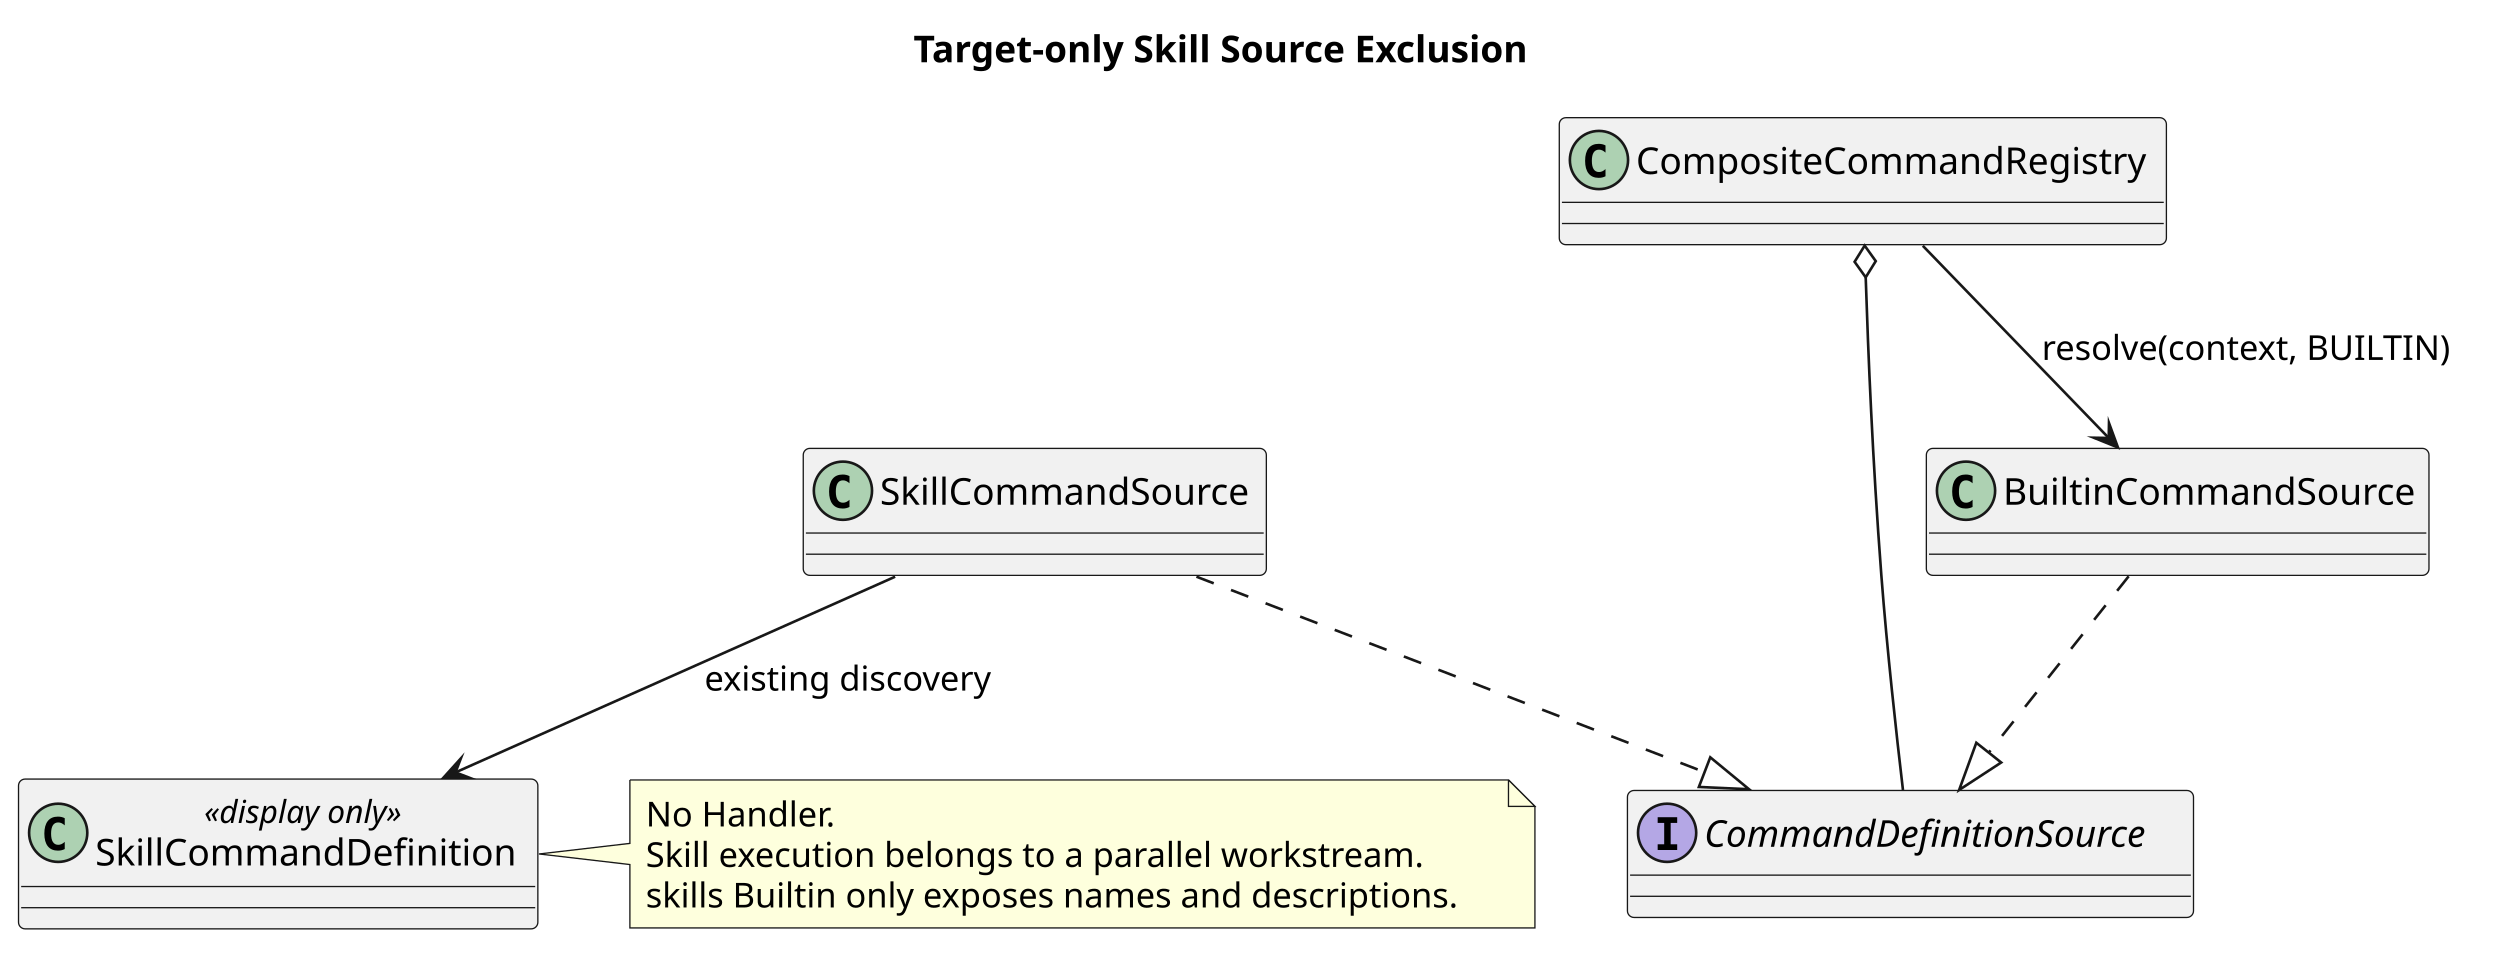
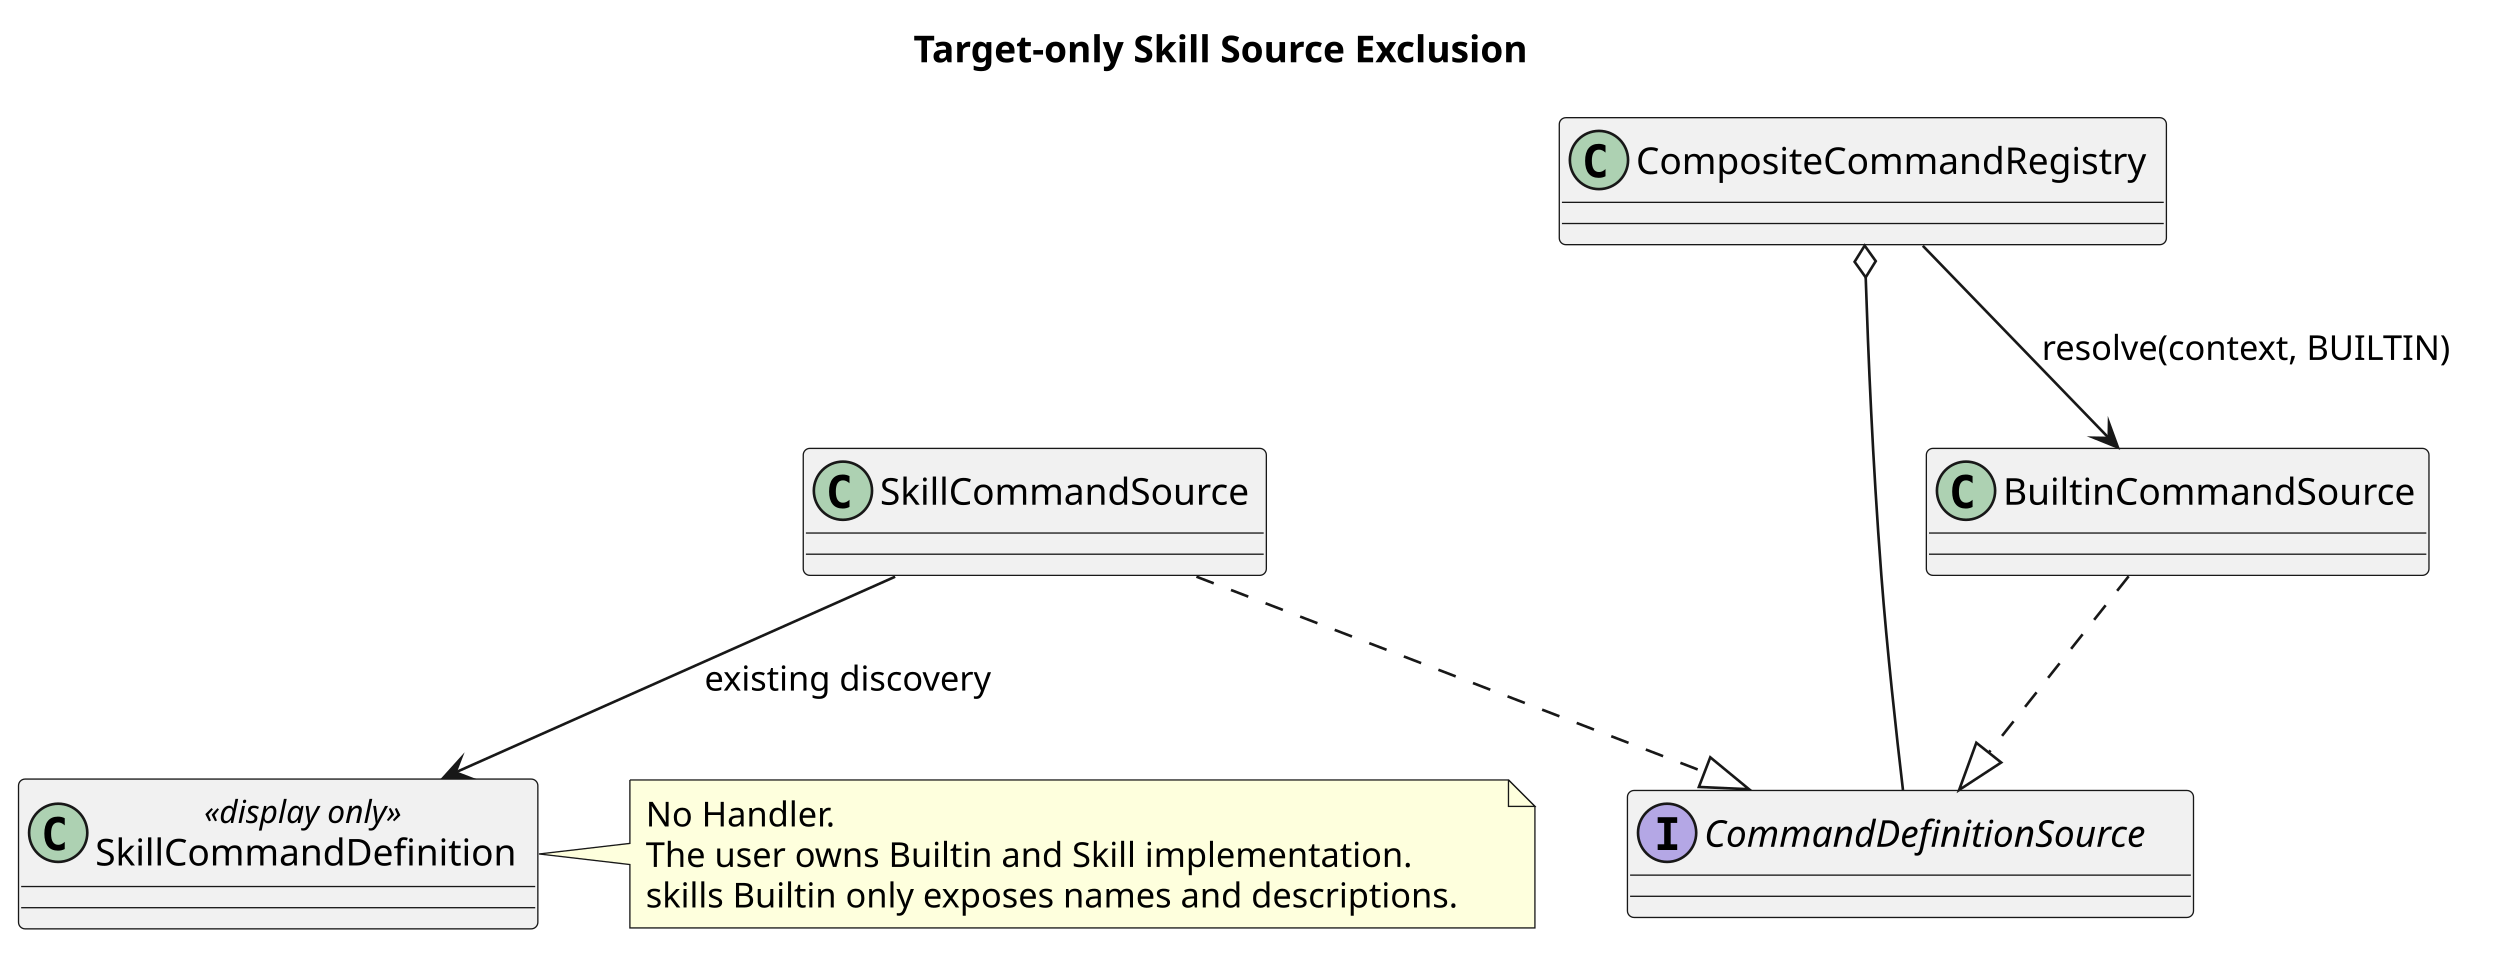
<svg xmlns="http://www.w3.org/2000/svg" contentStyleType="text/css" data-diagram-type="CLASS" height="366px" preserveAspectRatio="none" style="width:945px;height:366px;background:#FFFFFF;" version="1.1" viewBox="0 0 945 366" width="945px" zoomAndPan="magnify">
  <defs />
  <g>
    <g class="title" data-source-line="1">
      <text fill="#000000" font-family="sans-serif" font-size="14" font-weight="700" lengthAdjust="spacing" textLength="248.151" x="345.298" y="23.535">Target-only Skill Source Exclusion</text>
    </g>
    <g class="entity" data-qualified-name="CompositeCommandRegistry" data-source-line="5" id="ent0001">
      <rect fill="#F1F1F1" height="48" rx="2.5" ry="2.5" style="stroke:#181818;stroke-width:0.5;" width="229.49" x="589.41" y="44.488" />
      <ellipse cx="604.41" cy="60.488" fill="#ADD1B2" rx="11" ry="11" style="stroke:#181818;stroke-width:1;" />
      <path d="M606.883,66.631 Q606.302,66.93 605.663,67.08 Q605.024,67.229 604.318,67.229 Q601.811,67.229 600.491,65.577 Q599.172,63.925 599.172,60.804 Q599.172,57.675 600.491,56.023 Q601.811,54.371 604.318,54.371 Q605.024,54.371 605.671,54.52 Q606.319,54.67 606.883,54.969 L606.883,57.691 Q606.252,57.11 605.659,56.841 Q605.065,56.571 604.434,56.571 Q603.09,56.571 602.405,57.638 Q601.72,58.704 601.72,60.804 Q601.72,62.896 602.405,63.963 Q603.09,65.029 604.434,65.029 Q605.065,65.029 605.659,64.76 Q606.252,64.49 606.883,63.909 Z " fill="#000000" />
      <text fill="#000000" font-family="sans-serif" font-size="14" lengthAdjust="spacing" textLength="197.49" x="618.41" y="65.779">CompositeCommandRegistry</text>
      <line style="stroke:#181818;stroke-width:0.5;" x1="590.41" x2="817.9" y1="76.488" y2="76.488" />
      <line style="stroke:#181818;stroke-width:0.5;" x1="590.41" x2="817.9" y1="84.488" y2="84.488" />
    </g>
    <g class="entity" data-qualified-name="CommandDefinitionSource" data-source-line="6" id="ent0002">
      <rect fill="#F1F1F1" height="48" rx="2.5" ry="2.5" style="stroke:#181818;stroke-width:0.5;" width="213.973" x="615.17" y="298.798" />
      <ellipse cx="630.17" cy="314.798" fill="#B4A7E5" rx="11" ry="11" style="stroke:#181818;stroke-width:1;" />
      <path d="M626.598,311.063 L626.598,308.905 L633.977,308.905 L633.977,311.063 L631.512,311.063 L631.512,319.14 L633.977,319.14 L633.977,321.298 L626.598,321.298 L626.598,319.14 L629.063,319.14 L629.063,311.063 Z " fill="#000000" />
      <text fill="#000000" font-family="sans-serif" font-size="14" font-style="italic" lengthAdjust="spacing" textLength="181.973" x="644.17" y="320.089">CommandDefinitionSource</text>
      <line style="stroke:#181818;stroke-width:0.5;" x1="616.17" x2="828.143" y1="330.798" y2="330.798" />
      <line style="stroke:#181818;stroke-width:0.5;" x1="616.17" x2="828.143" y1="338.798" y2="338.798" />
    </g>
    <g class="entity" data-qualified-name="BuiltinCommandSource" data-source-line="7" id="ent0003">
      <rect fill="#F1F1F1" height="48" rx="2.5" ry="2.5" style="stroke:#181818;stroke-width:0.5;" width="189.992" x="728.16" y="169.488" />
      <ellipse cx="743.16" cy="185.488" fill="#ADD1B2" rx="11" ry="11" style="stroke:#181818;stroke-width:1;" />
      <path d="M745.633,191.631 Q745.052,191.93 744.413,192.08 Q743.774,192.229 743.068,192.229 Q740.561,192.229 739.241,190.577 Q737.922,188.925 737.922,185.804 Q737.922,182.675 739.241,181.023 Q740.561,179.371 743.068,179.371 Q743.774,179.371 744.421,179.52 Q745.069,179.67 745.633,179.969 L745.633,182.691 Q745.002,182.11 744.409,181.841 Q743.815,181.571 743.184,181.571 Q741.84,181.571 741.155,182.637 Q740.47,183.704 740.47,185.804 Q740.47,187.896 741.155,188.963 Q741.84,190.029 743.184,190.029 Q743.815,190.029 744.409,189.76 Q745.002,189.49 745.633,188.909 Z " fill="#000000" />
      <text fill="#000000" font-family="sans-serif" font-size="14" lengthAdjust="spacing" textLength="157.992" x="757.16" y="190.779">BuiltinCommandSource</text>
      <line style="stroke:#181818;stroke-width:0.5;" x1="729.16" x2="917.152" y1="201.488" y2="201.488" />
      <line style="stroke:#181818;stroke-width:0.5;" x1="729.16" x2="917.152" y1="209.488" y2="209.488" />
    </g>
    <g class="entity" data-qualified-name="SkillCommandSource" data-source-line="8" id="ent0004">
      <rect fill="#F1F1F1" height="48" rx="2.5" ry="2.5" style="stroke:#181818;stroke-width:0.5;" width="175.049" x="303.63" y="169.488" />
      <ellipse cx="318.63" cy="185.488" fill="#ADD1B2" rx="11" ry="11" style="stroke:#181818;stroke-width:1;" />
      <path d="M321.103,191.631 Q320.522,191.93 319.883,192.08 Q319.244,192.229 318.538,192.229 Q316.031,192.229 314.712,190.577 Q313.392,188.925 313.392,185.804 Q313.392,182.675 314.712,181.023 Q316.031,179.371 318.538,179.371 Q319.244,179.371 319.891,179.52 Q320.539,179.67 321.103,179.969 L321.103,182.691 Q320.472,182.11 319.879,181.841 Q319.285,181.571 318.654,181.571 Q317.31,181.571 316.625,182.637 Q315.94,183.704 315.94,185.804 Q315.94,187.896 316.625,188.963 Q317.31,190.029 318.654,190.029 Q319.285,190.029 319.879,189.76 Q320.472,189.49 321.103,188.909 Z " fill="#000000" />
      <text fill="#000000" font-family="sans-serif" font-size="14" lengthAdjust="spacing" textLength="143.049" x="332.63" y="190.779">SkillCommandSource</text>
      <line style="stroke:#181818;stroke-width:0.5;" x1="304.63" x2="477.679" y1="201.488" y2="201.488" />
      <line style="stroke:#181818;stroke-width:0.5;" x1="304.63" x2="477.679" y1="209.488" y2="209.488" />
    </g>
    <g class="entity" data-qualified-name="SkillCommandDefinition" data-source-line="9" id="ent0005">
      <rect fill="#F1F1F1" height="56.621" rx="2.5" ry="2.5" style="stroke:#181818;stroke-width:0.5;" width="196.309" x="7" y="294.488" />
      <ellipse cx="22" cy="314.799" fill="#ADD1B2" rx="11" ry="11" style="stroke:#181818;stroke-width:1;" />
      <path d="M24.473,320.942 Q23.892,321.241 23.253,321.39 Q22.614,321.54 21.908,321.54 Q19.401,321.54 18.081,319.888 Q16.762,318.236 16.762,315.115 Q16.762,311.985 18.081,310.334 Q19.401,308.682 21.908,308.682 Q22.614,308.682 23.261,308.831 Q23.909,308.981 24.473,309.279 L24.473,312.002 Q23.842,311.421 23.249,311.151 Q22.655,310.881 22.024,310.881 Q20.68,310.881 19.995,311.948 Q19.31,313.015 19.31,315.115 Q19.31,317.207 19.995,318.273 Q20.68,319.34 22.024,319.34 Q22.655,319.34 23.249,319.07 Q23.842,318.8 24.473,318.219 Z " fill="#000000" />
      <text fill="#000000" font-family="sans-serif" font-size="12" font-style="italic" lengthAdjust="spacing" textLength="81.984" x="77.162" y="311.09">«display only»</text>
      <text fill="#000000" font-family="sans-serif" font-size="14" lengthAdjust="spacing" textLength="164.309" x="36" y="327.156">SkillCommandDefinition</text>
      <line style="stroke:#181818;stroke-width:0.5;" x1="8" x2="202.309" y1="335.109" y2="335.109" />
      <line style="stroke:#181818;stroke-width:0.5;" x1="8" x2="202.309" y1="343.109" y2="343.109" />
    </g>
    <g class="entity" data-qualified-name="GMN11" data-source-line="16" id="ent0012">
      <path d="M238.1,294.828 L238.1,318.798 L203.72,322.798 L238.1,326.798 L238.1,350.76 A0,0 0 0 0 238.1,350.76 L580.202,350.76 A0,0 0 0 0 580.202,350.76 L580.202,304.828 L570.202,294.828 L238.1,294.828 A0,0 0 0 0 238.1,294.828" fill="#FEFFDD" style="stroke:#181818;stroke-width:0.5;" />
      <path d="M570.202,294.828 L570.202,304.828 L580.202,304.828 L570.202,294.828" fill="#FEFFDD" style="stroke:#181818;stroke-width:0.5;" />
      <text fill="#000000" font-family="sans-serif" font-size="13" lengthAdjust="spacing" textLength="75.118" x="244.1" y="312.397">No Handler.</text>
-       <text fill="#000000" font-family="sans-serif" font-size="13" lengthAdjust="spacing" textLength="307.182" x="244.1" y="327.707">Skill execution belongs to a parallel workstream.</text>
+       <text fill="#000000" font-family="sans-serif" font-size="13" lengthAdjust="spacing" textLength="300.568" x="244.1" y="327.707">The user owns Builtin and Skill implementation.</text>
      <text fill="#000000" font-family="sans-serif" font-size="13" lengthAdjust="spacing" textLength="321.103" x="244.1" y="343.018">skills Builtin only exposes names and descriptions.</text>
    </g>
    <g class="link" data-entity-1="ent0003" data-entity-2="ent0002" data-link-type="extension" data-source-line="10" id="lnk6">
      <path codeLine="10" d="M804.63,217.838 C786.41,240.808 769.926,261.576 751.746,284.496" fill="none" id="BuiltinCommandSource-to-CommandDefinitionSource" style="stroke:#181818;stroke-width:1;stroke-dasharray:7,7;" />
      <polygon fill="none" points="740.56,298.598,756.447,288.225,747.045,280.767,740.56,298.598" style="stroke:#181818;stroke-width:1;stroke-linejoin:miter;stroke-miterlimit:10;" />
    </g>
    <g class="link" data-entity-1="ent0004" data-entity-2="ent0002" data-link-type="extension" data-source-line="11" id="lnk7">
      <path codeLine="11" d="M452.25,217.988 C511.75,240.868 584.87,268.997 644.33,291.866" fill="none" id="SkillCommandSource-to-CommandDefinitionSource" style="stroke:#181818;stroke-width:1;stroke-dasharray:7,7;" />
      <polygon fill="none" points="661.13,298.328,646.484,286.266,642.176,297.466,661.13,298.328" style="stroke:#181818;stroke-width:1;stroke-linejoin:miter;stroke-miterlimit:10;" />
    </g>
    <g class="link" data-entity-1="ent0001" data-entity-2="ent0002" data-link-type="aggregation" data-source-line="12" id="lnk8">
      <path codeLine="12" d="M705.234,104.832 C706.194,134.022 707.8,173.498 711.15,217.488 C713.29,245.448 716.84,277.518 719.32,298.628" fill="none" id="CompositeCommandRegistry-backto-CommandDefinitionSource" style="stroke:#181818;stroke-width:1;" />
      <polygon fill="none" points="704.84,92.838,701.039,98.966,705.234,104.832,709.035,98.704,704.84,92.838" style="stroke:#181818;stroke-width:1;stroke-linejoin:miter;stroke-miterlimit:10;" />
    </g>
    <g class="link" data-entity-1="ent0001" data-entity-2="ent0003" data-link-type="dependency" data-source-line="13" id="lnk9">
      <path codeLine="13" d="M726.82,92.908 C747.99,114.798 775.953,143.695 797.103,165.555" fill="none" id="CompositeCommandRegistry-to-BuiltinCommandSource" style="stroke:#181818;stroke-width:1;" />
      <polygon fill="#181818" points="800.58,169.148,797.197,159.899,797.103,165.555,791.447,165.462,800.58,169.148" style="stroke:#181818;stroke-width:1;stroke-linejoin:miter;stroke-miterlimit:10;" />
      <text fill="#000000" font-family="sans-serif" font-size="13" lengthAdjust="spacing" textLength="157.968" x="771.78" y="136.057">resolve(context, BUILTIN)</text>
    </g>
    <g class="link" data-entity-1="ent0004" data-entity-2="ent0005" data-link-type="dependency" data-source-line="14" id="lnk10">
      <path codeLine="14" d="M338.36,217.988 C290.1,239.468 223.248,269.236 172.168,291.966" fill="none" id="SkillCommandSource-to-SkillCommandDefinition" style="stroke:#181818;stroke-width:1;" />
      <polygon fill="#181818" points="167.6,293.998,177.449,293.994,172.168,291.966,174.196,286.685,167.6,293.998" style="stroke:#181818;stroke-width:1;stroke-linejoin:miter;stroke-miterlimit:10;" />
      <text fill="#000000" font-family="sans-serif" font-size="13" lengthAdjust="spacing" textLength="113.801" x="266.28" y="261.057">existing discovery</text>
    </g>
  </g>
</svg>
